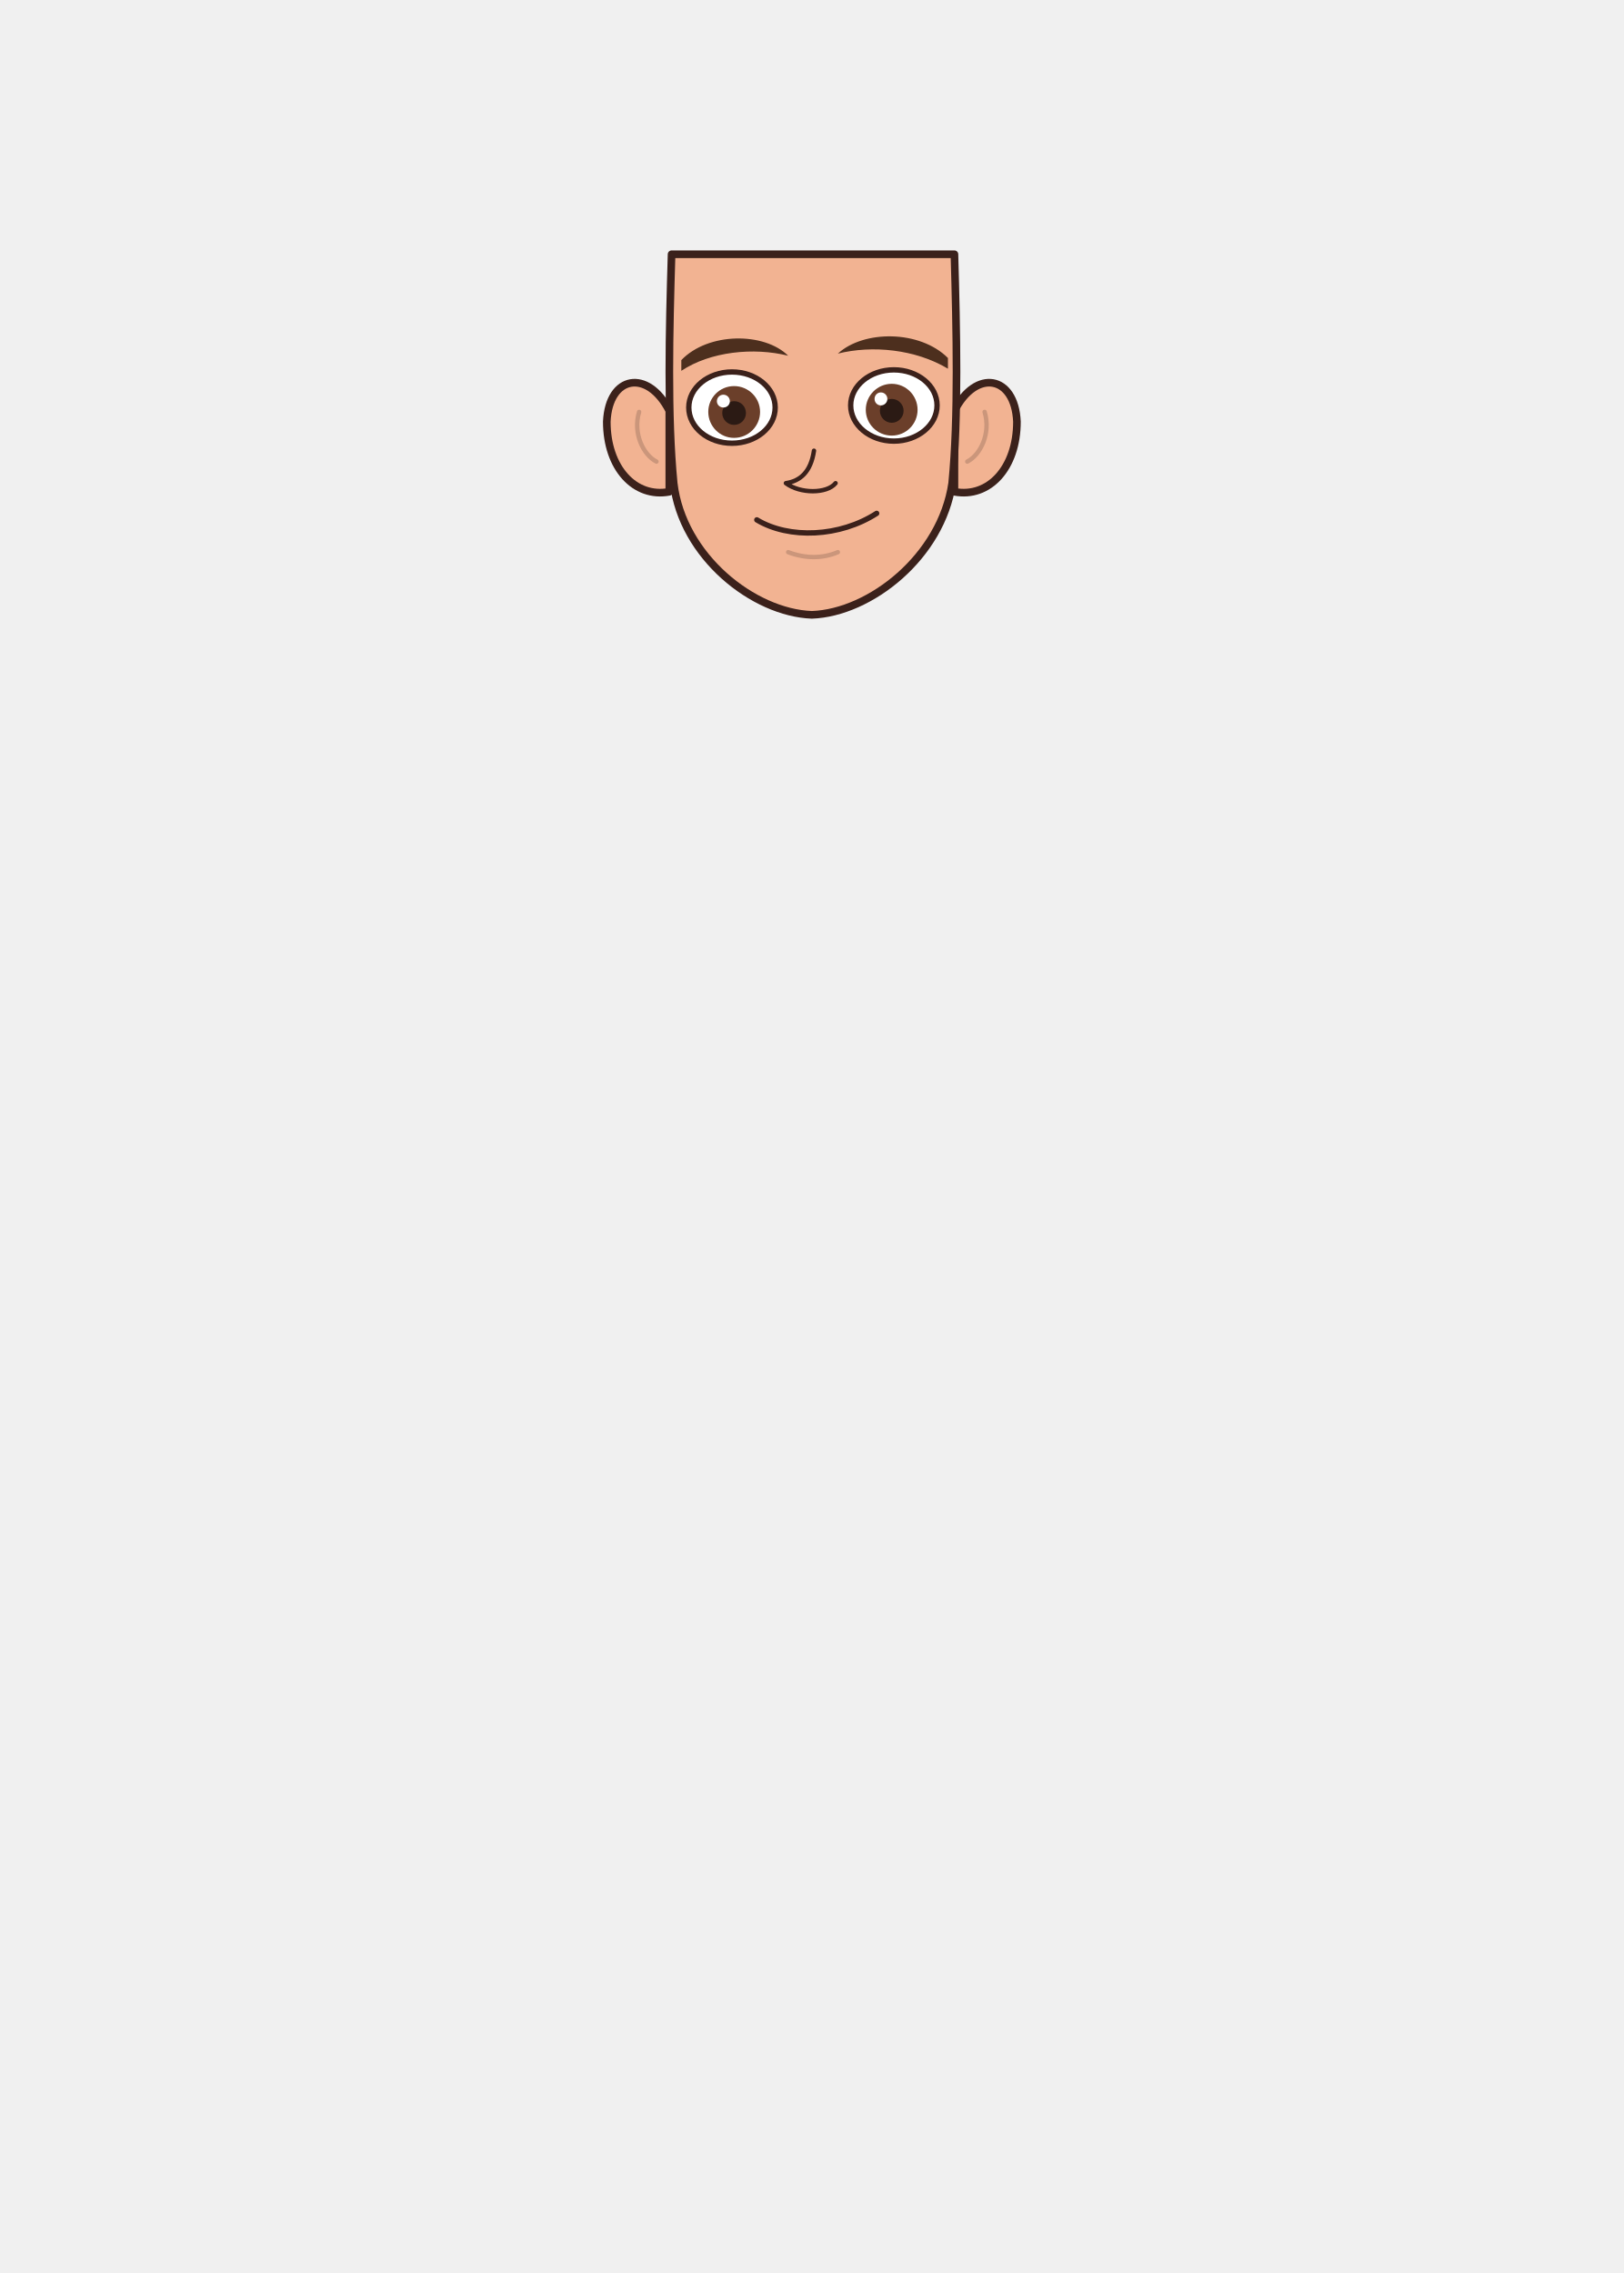
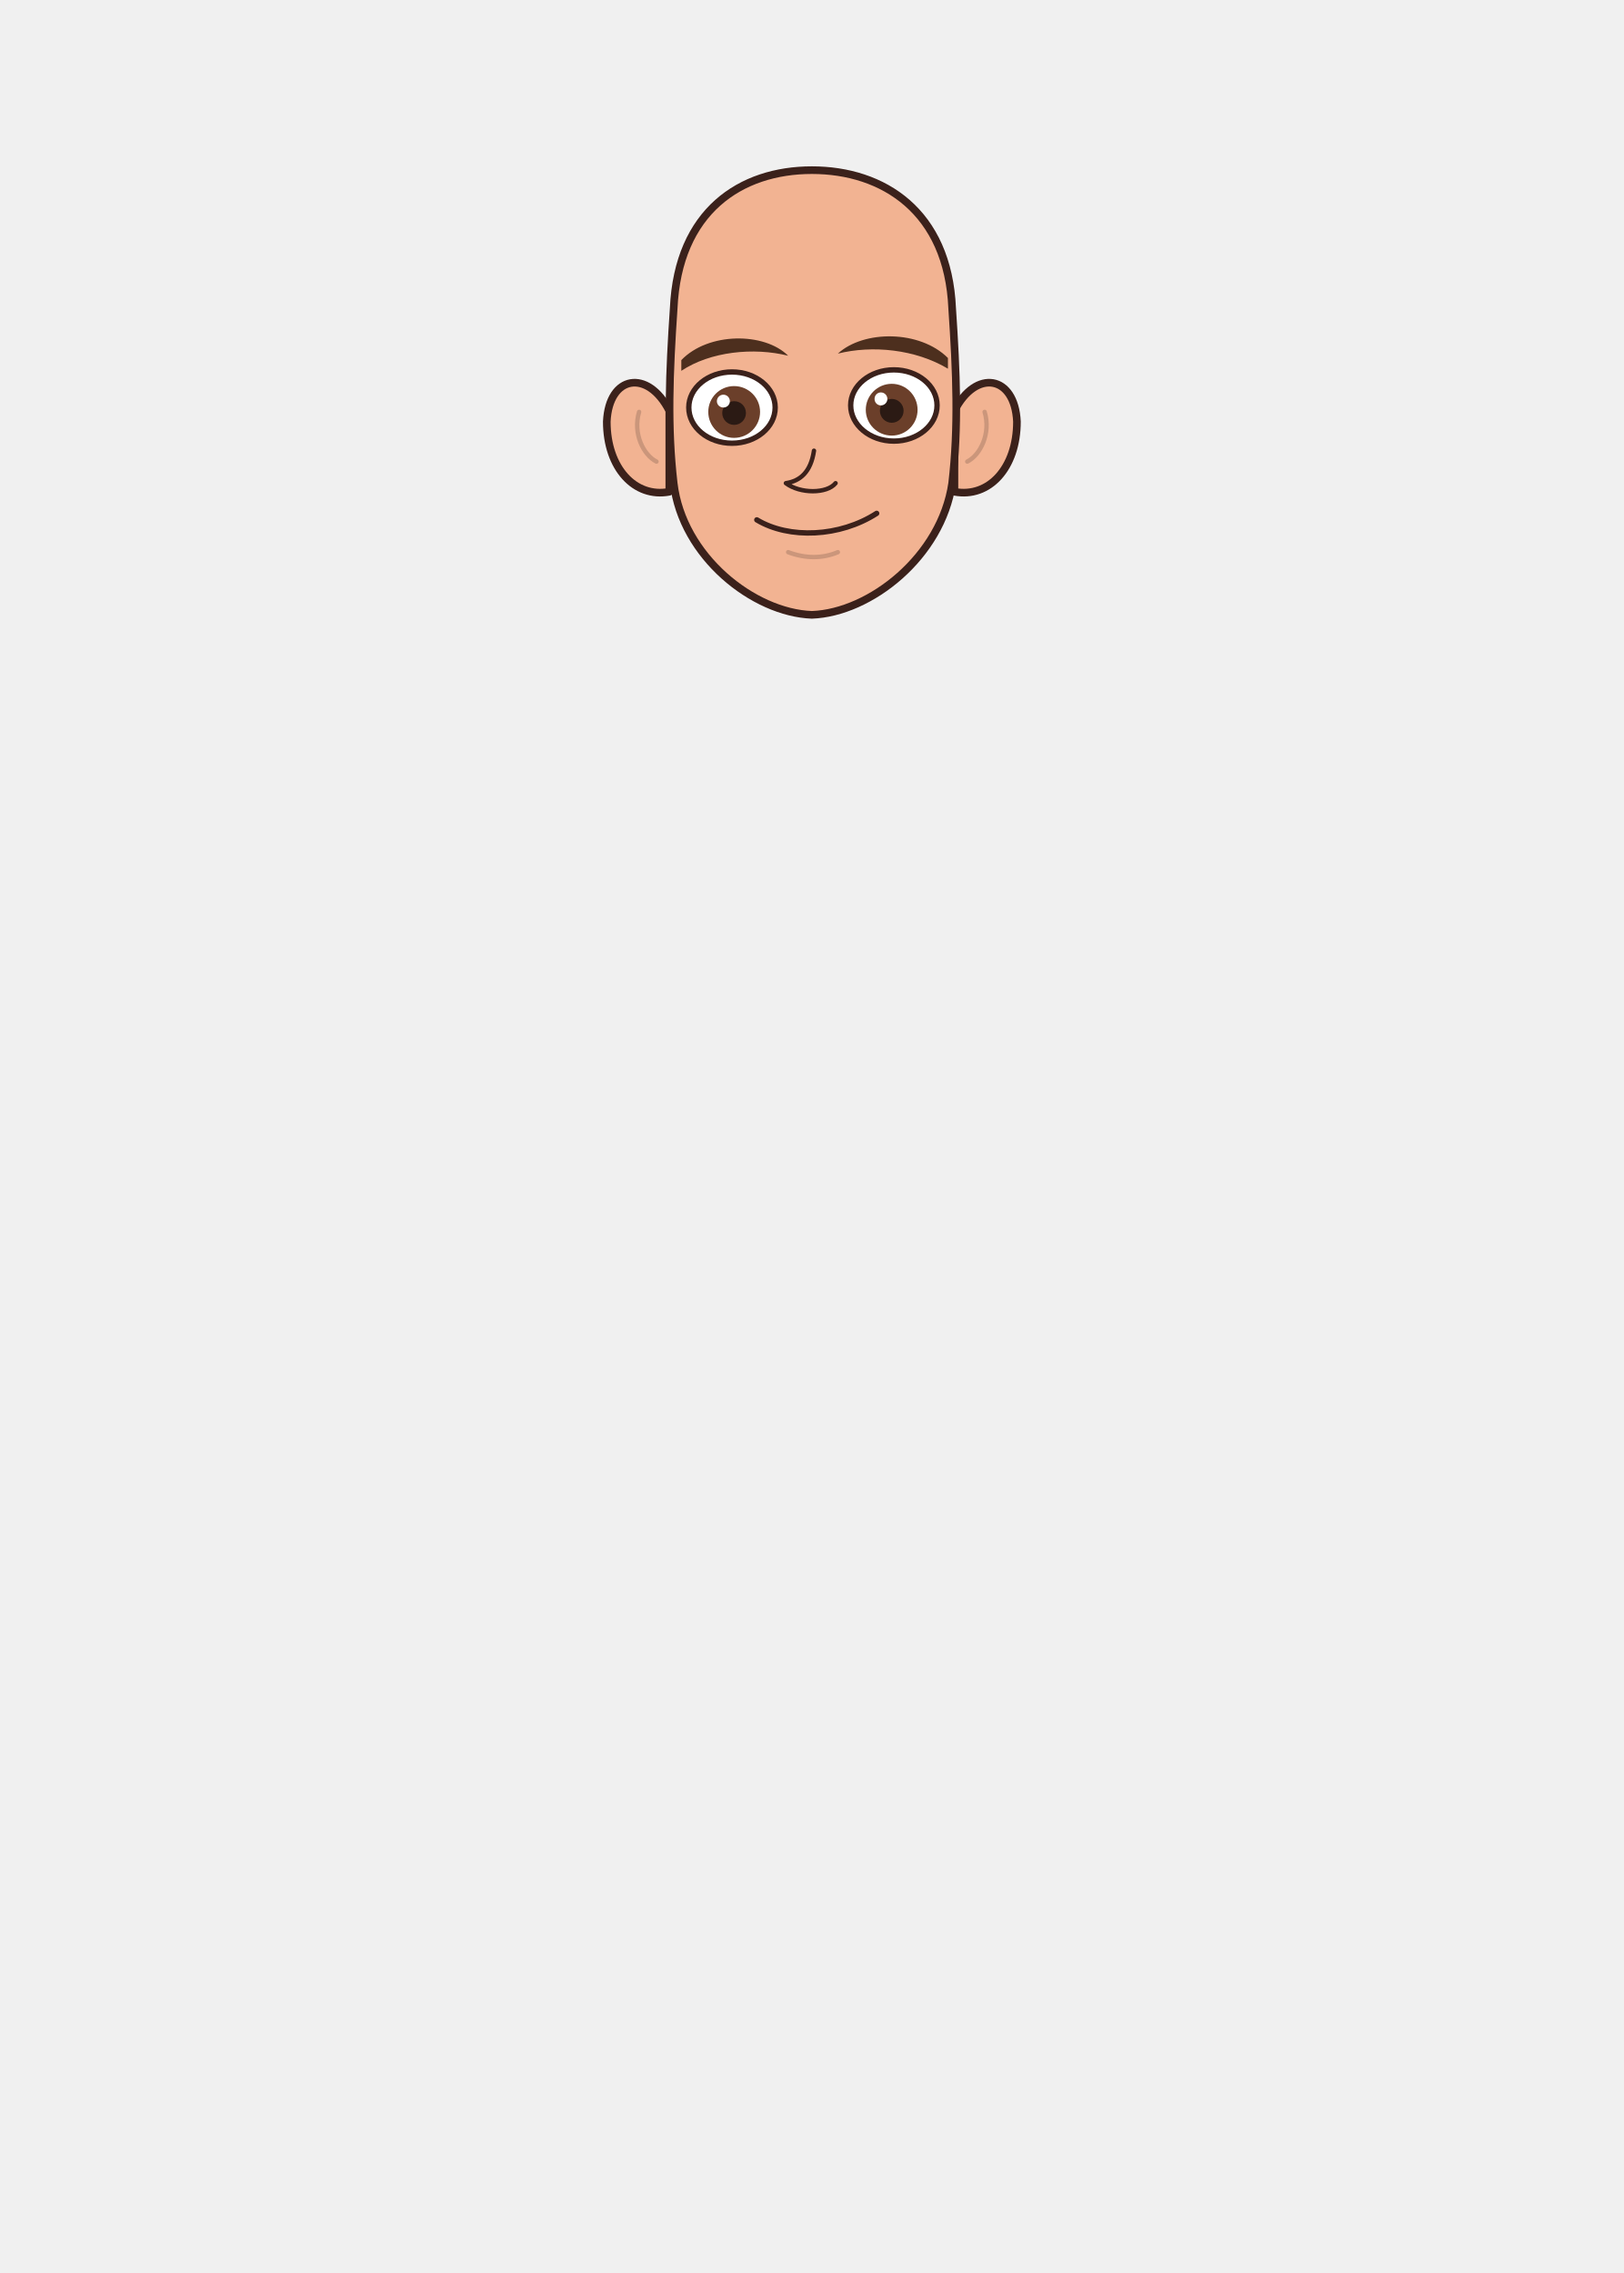
<svg xmlns="http://www.w3.org/2000/svg" viewBox="0 0 1000 1400" width="1000" height="1400">
  <g id="head">
    <path d="M 412.2 253 C 399 227.1 375 231.1 373.7 259.7 C 373.7 288.3 391 306.9 412.2 302.9 Z" fill="#F2B392" stroke="#3B211B" stroke-width="4.7" stroke-linejoin="round" stroke-linecap="round" data-fill="skin" data-stroke="#3B211B" />
    <path d="M 587.8 253 C 601 227.1 625 231.1 626.3 259.7 C 626.3 288.3 609 306.9 587.8 302.9 Z" fill="#F2B392" stroke="#3B211B" stroke-width="4.7" stroke-linejoin="round" stroke-linecap="round" data-fill="skin" data-stroke="#3B211B" />
    <path d="M 393.6 253.7 C 389.6 267 396.3 280.3 404.3 284.3" fill="none" stroke="#cb967b" stroke-width="2.7" stroke-linejoin="round" stroke-linecap="round" data-fill="none" data-stroke="skinShade" />
    <path d="M 606.4 253.7 C 610.4 267 603.7 280.3 595.7 284.3" fill="none" stroke="#cb967b" stroke-width="2.7" stroke-linejoin="round" stroke-linecap="round" data-fill="none" data-stroke="skinShade" />
-     <path d="M 413.6 156.6 L 587.8 156.6 C 589.1 203.2 590.4 256.4 586.4 297.6 C 579.8 342.8 535.9 377.4 500 378.7 C 464.1 377.4 420.2 342.8 414.9 297.6 C 410.9 256.4 412.2 203.2 413.6 156.6 Z" fill="#F2B392" stroke="#3B211B" stroke-width="4.7" stroke-linejoin="round" stroke-linecap="round" data-fill="skin" data-stroke="#3B211B" />
+     <path d="M 414.9 189.9 C 417.6 130.1 456.1 104.8 500 104.8 C 543.9 104.8 583.8 130.1 586.4 189.9 C 589.1 229.8 590.4 263 586.4 297.6 C 579.8 342.8 535.9 377.4 500 378.7 C 464.1 377.4 420.2 342.8 414.9 297.6 C 410.9 263 412.2 229.8 414.9 189.9 Z" fill="#F2B392" stroke="#3B211B" stroke-width="4.7" stroke-linejoin="round" stroke-linecap="round" data-fill="skin" data-stroke="#3B211B" />
    <path d="M 424.2 251 C 424.2 238.9 436.1 229.1 450.8 229.1 C 465.5 229.1 477.4 238.9 477.4 251 C 477.4 263.2 465.5 273 450.8 273 C 436.1 273 424.2 263.2 424.2 251 Z" fill="#FFFFFF" stroke="#3B211B" stroke-width="3.3" stroke-linejoin="round" stroke-linecap="round" data-fill="#FFFFFF" data-stroke="#3B211B" />
    <path d="M 523.9 249.7 C 523.9 237.6 535.8 227.8 550.5 227.8 C 565.2 227.8 577.1 237.6 577.1 249.7 C 577.1 261.8 565.2 271.7 550.5 271.7 C 535.8 271.7 523.9 261.8 523.9 249.7 Z" fill="#FFFFFF" stroke="#3B211B" stroke-width="3.3" stroke-linejoin="round" stroke-linecap="round" data-fill="#FFFFFF" data-stroke="#3B211B" />
    <path d="M 436.2 253.7 C 436.2 244.9 443.3 237.8 452.1 237.8 C 460.9 237.8 468.1 244.9 468.1 253.7 C 468.1 262.5 460.9 269.7 452.1 269.7 C 443.3 269.7 436.2 262.5 436.2 253.7 Z" fill="#6B3F2A" stroke="none" stroke-width="0" stroke-linejoin="round" stroke-linecap="round" data-fill="#6B3F2A" data-stroke="none" />
    <path d="M 533.2 252.4 C 533.2 243.6 540.4 236.4 549.2 236.4 C 558 236.4 565.1 243.6 565.1 252.4 C 565.1 261.2 558 268.3 549.2 268.3 C 540.4 268.3 533.2 261.2 533.2 252.4 Z" fill="#6B3F2A" stroke="none" stroke-width="0" stroke-linejoin="round" stroke-linecap="round" data-fill="#6B3F2A" data-stroke="none" />
    <path d="M 444.8 254.4 C 444.8 250.3 448.1 247.1 452.1 247.1 C 456.2 247.1 459.4 250.3 459.4 254.4 C 459.4 258.4 456.2 261.7 452.1 261.7 C 448.1 261.7 444.8 258.4 444.8 254.4 Z" fill="#2B1A14" stroke="none" stroke-width="0" stroke-linejoin="round" stroke-linecap="round" data-fill="#2B1A14" data-stroke="none" />
    <path d="M 541.9 253 C 541.9 249 545.2 245.7 549.2 245.7 C 553.2 245.7 556.5 249 556.5 253 C 556.5 257.1 553.2 260.4 549.2 260.4 C 545.2 260.4 541.9 257.1 541.9 253 Z" fill="#2B1A14" stroke="none" stroke-width="0" stroke-linejoin="round" stroke-linecap="round" data-fill="#2B1A14" data-stroke="none" />
    <path d="M 441.5 247.1 C 441.5 244.9 443.3 243.1 445.5 243.1 C 447.7 243.1 449.5 244.9 449.5 247.1 C 449.5 249.3 447.7 251 445.5 251 C 443.3 251 441.5 249.3 441.5 247.1 Z" fill="#FFFFFF" stroke="none" stroke-width="0" stroke-linejoin="round" stroke-linecap="round" data-fill="#FFFFFF" data-stroke="none" />
    <path d="M 538.6 245.7 C 538.6 243.5 540.3 241.7 542.5 241.7 C 544.7 241.7 546.5 243.5 546.5 245.7 C 546.5 247.9 544.7 249.7 542.5 249.7 C 540.3 249.7 538.6 247.9 538.6 245.7 Z" fill="#FFFFFF" stroke="none" stroke-width="0" stroke-linejoin="round" stroke-linecap="round" data-fill="#FFFFFF" data-stroke="none" />
    <path d="M 419.6 221.8 C 436.2 204.5 470.7 204.5 485.4 219.1 C 464.1 213.8 437.5 216.5 419.6 228.4 Z" fill="#4d2f1e" stroke="none" stroke-width="0" stroke-linejoin="round" stroke-linecap="round" data-fill="hairShade" data-stroke="none" />
    <path d="M 583.8 220.5 C 566.5 203.2 531.9 203.2 516 217.8 C 537.2 212.5 563.8 215.1 583.8 227.1 Z" fill="#4d2f1e" stroke="none" stroke-width="0" stroke-linejoin="round" stroke-linecap="round" data-fill="hairShade" data-stroke="none" />
    <path d="M 501.3 277.6 C 499.3 290.9 492.7 296.3 484 297.6 C 492.7 304.2 509.3 304.2 514.6 297.6" fill="none" stroke="#3B211B" stroke-width="2.7" stroke-linejoin="round" stroke-linecap="round" data-fill="none" data-stroke="#3B211B" />
    <path d="M 466.1 320.2 C 486 332.2 517.3 330.8 539.9 316.2" fill="none" stroke="#3B211B" stroke-width="3.3" stroke-linejoin="round" stroke-linecap="round" data-fill="none" data-stroke="#3B211B" />
    <path d="M 485.4 340.1 C 496 344.1 506.6 344.1 516 340.1" fill="none" stroke="#cb967b" stroke-width="2.7" stroke-linejoin="round" stroke-linecap="round" data-fill="none" data-stroke="skinShade" />
  </g>
</svg>
